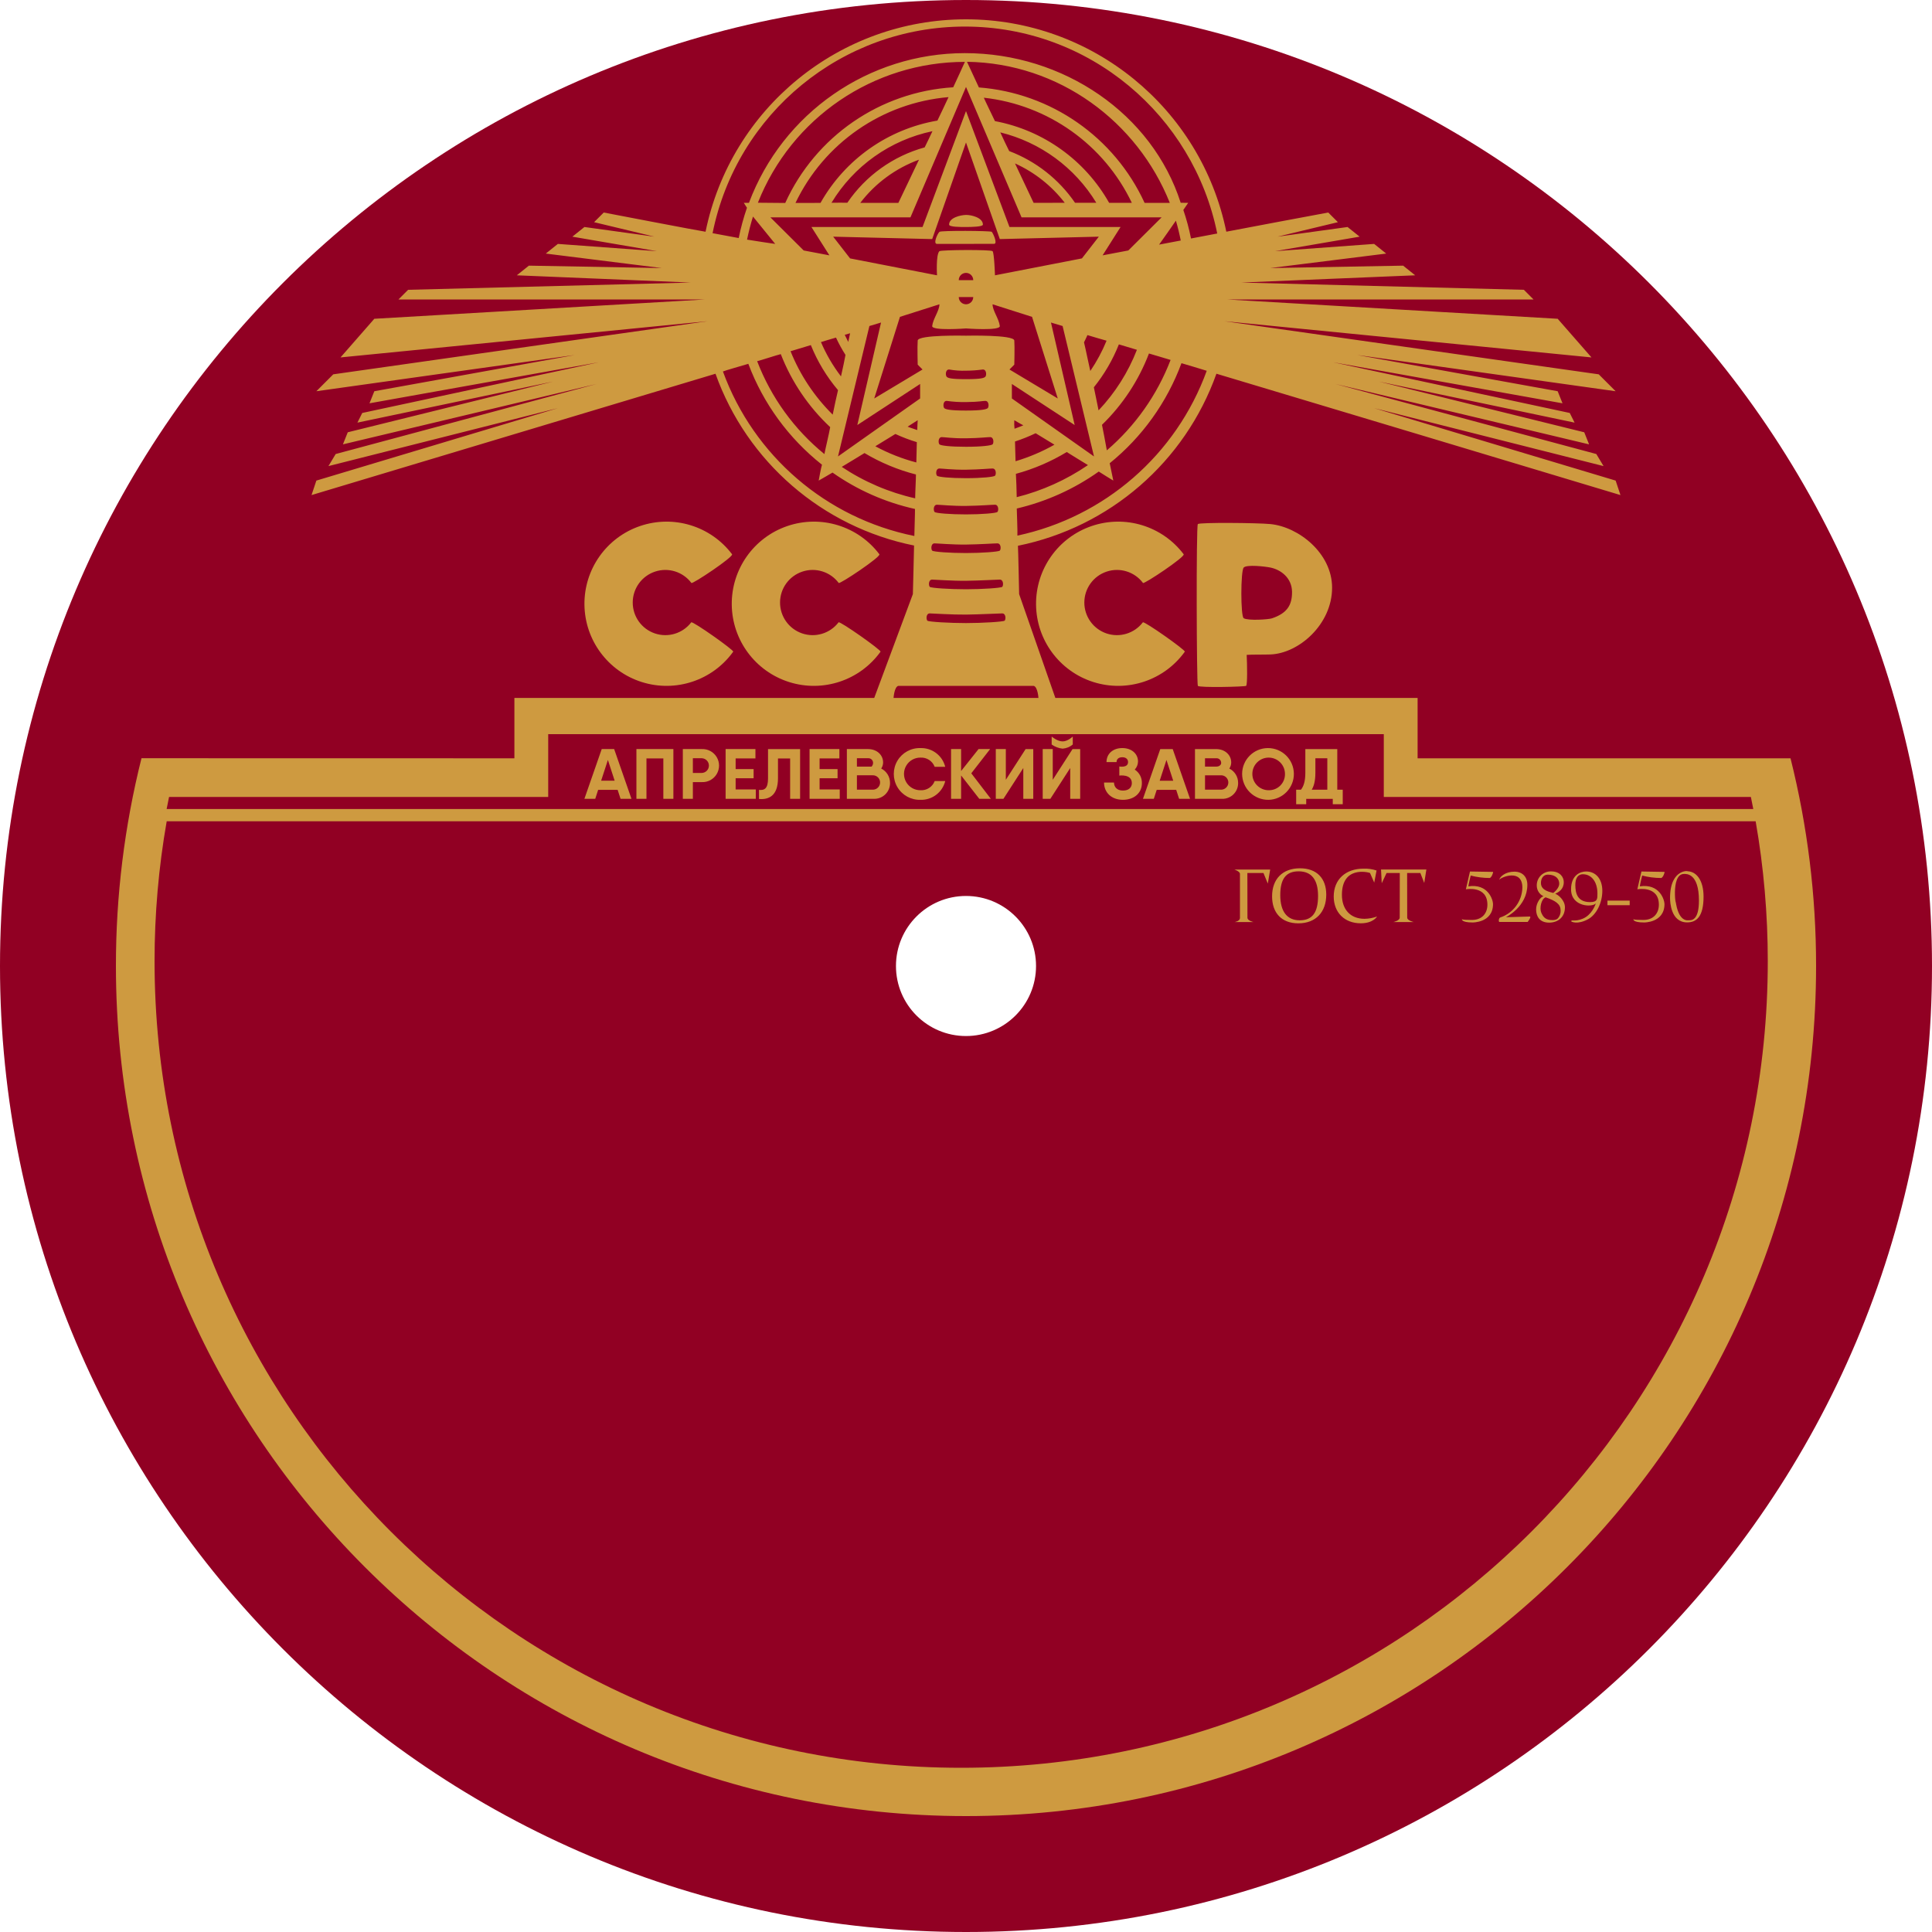
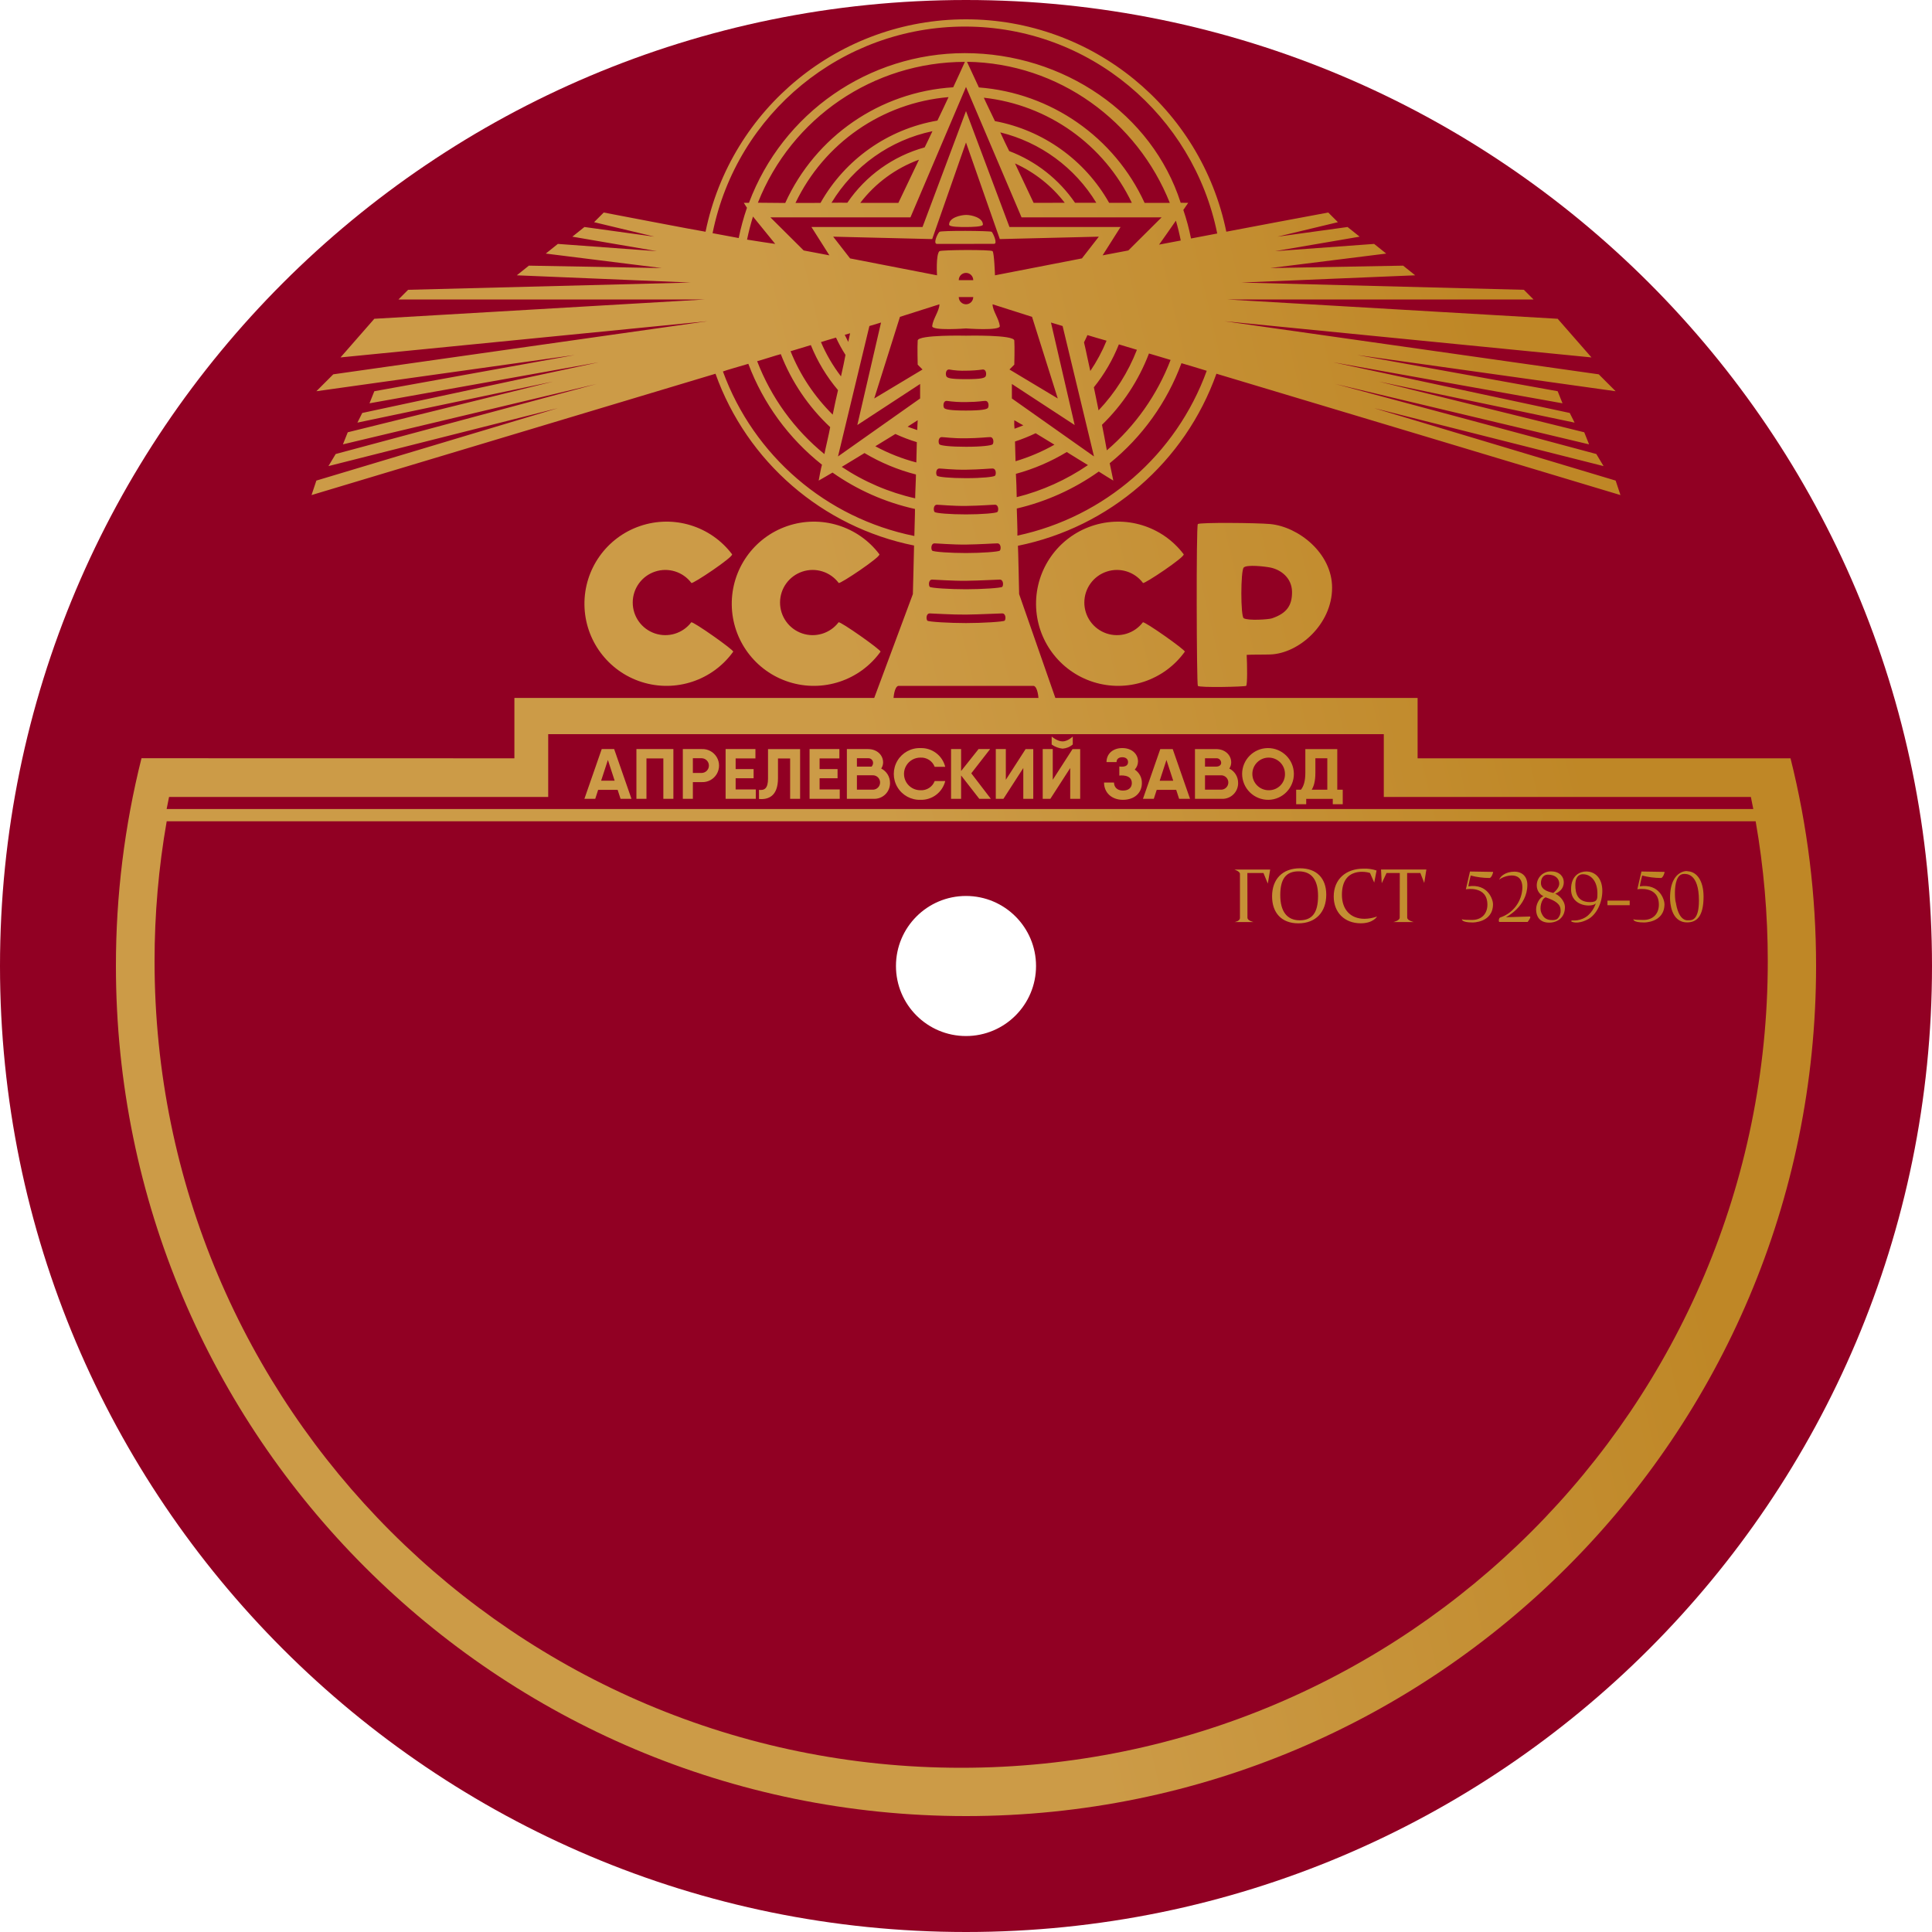
<svg xmlns="http://www.w3.org/2000/svg" viewBox="0 0 800 800">
  <defs>
-     <style>.cls-1 { fill: #910023; } .cls-1, .cls-2 { fill-rule: evenodd; } .cls-2 { fill: #ce9a40; }</style>
+     <style>.cls-1 { fill: #910023; } .cls-1, .cls-2 { fill-rule: evenodd; } .cls-2 { fill: url(#gold); }</style>
+     <linearGradient id="gold" x1="40%" y1="25%" x2="80%" y2="15%">
+       <stop offset="0%" stop-color="#cc9b47" />
+       <stop offset="100%" stop-color="#bf8726" />
+     </linearGradient>
  </defs>
  <path id="background_red" class="cls-1" d="M400,0C620.914,0,800,179.086,800,400S620.914,800,400,800,0,620.914,0,400,179.086,0,400,0Zm0,371a29,29,0,1,1-29,29A29,29,0,0,1,400,371Z" />
  <path id="foreground" class="cls-2" d="M516.51,361.5h6.666l1.8,4.372,0.976-5.814H511.115s2.325,0.752,2.325,1.8v18.231c0,1.4-2.263,1.721-2.263,1.721h7.937s-2.573-.519-2.573-1.8S516.51,361.5,516.51,361.5Zm21.223-.7c5.478,0,8.046,3.638,8.046,10.17,0,6.965-2.408,10.107-7.6,10.107-5.271,0-8.046-3.694-8.046-10.433C530.137,364.027,532.421,360.8,537.733,360.8Zm0.551-1.256c-7.23,0-11.542,4.46-11.542,11.612,0,6.862,3.956,11.177,10.875,11.177,7.292,0,11.558-4.739,11.558-11.891C549.175,363.7,545.224,359.542,538.284,359.542ZM570,360.457a15.012,15.012,0,0,0-5.472-.76c-7.277,0-12.263,4.429-12.263,11.519,0,6.655,4.516,11.1,11.193,11.1,5.2,0,6.744-2.806,6.744-2.806a15.88,15.88,0,0,1-5.194.945c-5.85,0-9.348-3.886-9.348-9.922,0-11.9,10.556-9.474,11.627-9.053l1.752,3.984ZM585.42,381.8s-2.728-.609-2.728-1.829-0.031-18.48-.031-18.48h5.472l1.613,4.124,0.883-5.566H571.855l0.295,5.675,2-4.233h5.472s-0.031,17.213-.031,18.48-2.635,1.829-2.635,1.829,6.87-.031,8.464,0h0ZM618.2,361.03c-1.657,0-9.513-.157-9.513-0.157l-1.7,7.366s8.915-1.679,8.915,6.372c0,3.6-2.243,6.325-6.419,6.325-4.795,0-4.123-.419-4.123-0.419s-0.522,1.458,4.418,1.458c-0.269,0,8.449.273,8.449-7.643,0-1.6-1.928-8.549-10.216-7.318,0.117-1.083.976-4.465,0.976-4.465a31.313,31.313,0,0,0,7.8,1.008c0.817,0,1.7-2.527,1.411-2.527h0Zm5.361,18.774s8.883-4.38,8.883-13.41c0-3.307-2.015-5.457-5.364-5.457-3.667,0-5.926,1.958-6.315,3.415,0.48-1.04,9.617-4.928,9.617,3.22a13.373,13.373,0,0,1-9.148,12.327c-0.688.195-.772,1.859-0.371,1.859h11.705s1.78-2.248.837-2.248Zm20.414-9.7c1.426-.706,3.55-1.81,3.55-4.852,0-2.17-1.664-4.418-5.178-4.418a5.768,5.768,0,0,0-6,6.108,4.89,4.89,0,0,0,2.806,4.186c-1.347.276-3.085,2.915-3.085,5.426,0,2.852,1.426,5.488,5.395,5.488,3.39,0,6.542-2.011,6.542-6.372C648.009,372.784,645.177,370.438,643.978,370.1Zm-0.8-.352c-1.065-.368-5.109-0.848-5.109-4.112,0-1.9.992-3.473,2.852-3.473,3.369,0,4.777,1.871,4.728,3.814C645.613,367.531,644.08,369.076,643.181,369.747ZM642.893,381c-3.05.031-3.979-1.444-4.7-3.132-0.754-1.769-.039-5.631,1.818-6.306,4.241,1.451,6.188,2.848,6.212,5.376a4.658,4.658,0,0,1-1.008,3.178S644.755,380.979,642.893,381Zm13.9-20.138c-2.5,0-6.248,1.55-6.248,7.379,0,7.379,8.959,7.538,10.279,5.8-0.3.78-1.712,4.856-5.488,6.387-3.452,1.4-4.729.183-4.729,1.086,0,0.106,2.522,1.506,6.946-.869,3.431-1.819,5.937-6.744,5.937-11.766C663.493,363.81,660.661,360.86,656.8,360.86Zm1.659,12.681c-5.292,0-6.139-3.674-6.139-7.085,0-4.651,2.878-4.449,3.147-4.449,3.452,0,6,3.007,6,7.968C661.462,372.084,661.555,373.541,658.455,373.541Zm7.159,1.287h9.209v-1.907h-9.209v1.907ZM698.6,360.767c1.592,0-7.069-1.732-7.069,11.084,0,1.716.351,10.093,7.069,10.093,4,0,6.806-2.5,6.806-10.7C705.4,364.467,702.422,360.767,698.6,360.767ZM699.4,381.06c-0.337,0-4.469,1.116-5.612-8.372,0.609,5.4-2.4-10.805,3.519-10.805,0.806,0,6.186-.532,6.186,11.022C703.5,381.132,700.438,381.06,699.4,381.06Zm-10.2-20.03c-1.657,0-9.513-.157-9.513-0.157l-1.7,7.366s8.915-1.679,8.915,6.372c0,3.6-2.243,6.325-6.419,6.325-4.795,0-4.123-.419-4.123-0.419s-0.522,1.458,4.418,1.458c-0.269,0,8.449.273,8.449-7.643,0-1.6-1.928-8.549-10.216-7.318,0.117-1.083.976-4.465,0.976-4.465a31.313,31.313,0,0,0,7.8,1.008c0.817,0,1.7-2.527,1.411-2.527h0Zm-432.24-30.256h4.519l-7.17-20.6H249.16l-7.17,20.6h4.489l1.2-3.708h8.074Zm-8.044-7.5,2.8-8.594,2.8,8.594h-5.6Zm29.914-13.1H263.528v20.6h4.158V314.057h6.99v16.717h4.157v-20.6Zm11.777,0h-7.863v20.6H286.9v-6.916h3.706A6.849,6.849,0,1,0,290.61,310.172Zm0,9.889H286.9v-6.092h3.706A3.047,3.047,0,0,1,290.61,320.061Zm14.007,6.828v-4.621h7.441v-3.8h-7.441v-4.415h8.195v-3.885H300.459v20.6h12.5v-3.885h-8.345Zm9.668,3.944c3.917,0.353,7.864-1.177,7.864-8.594v-8.182h5.031v16.717h4.127v-20.6H318.021v12.185c0,4.091-1.416,4.973-3.736,4.709v3.767Zm25.094-3.944v-4.621h7.441v-3.8h-7.441v-4.415h8.194v-3.885H335.221v20.6h12.5v-3.885h-8.345Zm25.515-8.653a4.561,4.561,0,0,0,.784-2.5c0-3.179-2.621-5.563-6.237-5.563h-8.767v20.6h11.208a6.468,6.468,0,0,0,6.658-6.563A6.605,6.605,0,0,0,364.894,318.236Zm-5.453-4.267a1.909,1.909,0,0,1,2.079,1.972,2.14,2.14,0,0,1-.633,1.5h-6.055v-3.473h4.609Zm1.9,13.008h-6.507v-5.945h6.537A2.973,2.973,0,1,1,361.339,326.977Zm19.822,4.209a10.234,10.234,0,0,0,10.243-7.77h-4.368a5.914,5.914,0,0,1-5.875,3.8,6.755,6.755,0,1,1,0-13.509,5.937,5.937,0,0,1,5.875,3.826H391.4a10.229,10.229,0,0,0-10.243-7.77A10.716,10.716,0,1,0,381.161,331.186Zm29.13-.412-8.1-10.566,7.8-10.036H405.2l-7.23,9.094v-9.094h-4.158v20.6h4.158v-9.683l7.532,9.683h4.79Zm13.434,0h4.128v-20.6h-3.164l-8.195,12.714V310.172h-4.157v20.6H415.5l8.225-12.744v12.744Zm11.747-22.485A9.592,9.592,0,0,0,440,310a7.388,7.388,0,0,0,4.209-1.711v-3.3S442.165,307,440,307c-2.2,0-4.528-2.008-4.528-2.008v3.3Zm7.682,22.485h4.128v-20.6h-3.164l-8.194,12.714V310.172h-4.158v20.6h3.164l8.224-12.744v12.744Zm26.72-12.1a5.028,5.028,0,0,0,1.355-3.355c0-3.179-2.621-5.563-6.507-5.563-3.917,0-6.538,2.384-6.538,5.8h4.158c0-1.148.783-2,2.38-2,1.566,0,2.38.853,2.38,2,0,2.517-3.615,1.825-3.615,1.825v3.767s5.182-.752,5.182,3.12c0,1.765-1.206,3.09-3.676,3.09-2.5,0-3.706-1.56-3.706-3.326H457.16c0,4.062,3.013,7.152,7.833,7.152,4.79,0,7.833-2.884,7.833-6.916A6.427,6.427,0,0,0,469.874,318.678Zm18.375,12.1h4.519l-7.17-20.6h-5.152l-7.17,20.6h4.489l1.205-3.708h8.074Zm-8.044-7.5,2.8-8.594,2.8,8.594h-5.6Zm28.83-5.033a4.56,4.56,0,0,0,.783-2.5c0-3.179-2.621-5.563-6.237-5.563h-8.767v20.6h11.208a6.468,6.468,0,0,0,6.658-6.563A6.606,6.606,0,0,0,509.035,318.236Zm-5.454-4.267a1.909,1.909,0,0,1,2.079,1.972c0,0.543-.492,1.493-2.1,1.493-1.025,0-4.6.02-4.59,0.008v-3.473h4.609Zm1.9,13.008h-6.507v-5.945h6.538A2.973,2.973,0,1,1,505.479,326.977Zm19.792,4.209a10.715,10.715,0,1,0-10.937-10.713A10.767,10.767,0,0,0,525.271,331.186Zm0-3.973a6.755,6.755,0,1,1,6.809-6.74A6.6,6.6,0,0,1,525.271,327.213Zm28.467-.236v-16.8H540.512v9.742c0,3.708-.753,5.709-1.807,7.063h-1.989v6.035h4.158v-2.238h11v2.238H556v-6.035h-2.26Zm-10.574,0c0.813-1.324,1.506-3.414,1.506-7v-6h4.941v13.008h-6.447ZM356.227,84a53.85,53.85,0,0,1,24.307-17.872C379.437,68.378,372,84,372,84S356.534,83.969,356.227,84ZM420,141c0.2,2.465,0,10,0,10l-2,2,20,12-10.654-33.8s-15.73-5-16.346-5.2c0,2.671,2.665,5.98,3,9,0.232,2.089-14,1-14,1s-14.232,1.089-14-1c0.335-3.02,3-6.329,3-9-0.616.2-16.346,5.2-16.346,5.2L362,165l20-12-2-2s-0.2-7.535,0-10,20-2,20-2S419.8,138.535,420,141Zm-39,24-34,24,13-54,4.818-1.445L355,176l26-17v6Zm26-72c0-2.874-4.745-4.038-7-4s-7,1.12-7,4c0,1.032,4.783,1,7,1S407,93.924,407,93Zm4,11c0.694,0.694,1,10,1,10l36-7,7-9-41,1L400,59,386,99l-41-1,7,9,36,7s-0.533-8.577,1-10C389.971,103.445,410.306,103.306,411,104Zm8,61,34,24-13-54-4.818-1.445L445,176l-26-17v6Zm-7.393-64.029c1.66,0-.467-4.55-0.967-4.988S389.6,95.406,389,96c-0.943.929-2.681,5-1,5C389.213,101,410.918,100.971,411.607,100.971ZM392,156c-0.511-.511-0.616-3,1-3a33.371,33.371,0,0,0,7.03.493A52.878,52.878,0,0,0,407,153c1.6,0.017,1.529,2.522,1,3s-1.408,1-8,1S392.511,156.511,392,156Zm31.748,20.112q-1.8.759-3.651,1.409A19.516,19.516,0,0,1,420,174S423.021,175.788,423.748,176.112Zm34.46-35.038a68.8,68.8,0,0,1-6.735,12.549c-0.619-2.546-1.884-8.987-2.611-11.865,0.5-.987,1.069-2.177,1.419-3C451.737,139.171,456.993,140.793,458.208,141.074Zm-13.056-57.1a57.911,57.911,0,0,0-27.263-21.417c-0.4-.7-3.117-6.425-3.687-7.739a64.542,64.542,0,0,1,39.76,29.156C452.813,83.972,446.561,83.948,445.152,83.973Zm-93.9,57.617-1.461-2.953L352,138ZM319,90l13.788,13.712,10.65,2.021L336,94h46l18-48,18,48h46l-7.438,11.733,10.65-2.021L481,90H423L400,36,377,90H319Zm25.805,81.694a77.584,77.584,0,0,1-17.458-26.258c1.342-.4,6.492-1.986,8.406-2.537a68.85,68.85,0,0,0,11.256,18.66C346.6,163.24,345.3,169.08,344.805,171.694Zm34.627,19.8a76.49,76.49,0,0,1-16.977-6.706c1.217-.743,7.529-4.624,8.3-5.087a68.282,68.282,0,0,0,8.885,3.38C379.587,184.229,379.443,190.333,379.432,191.489Zm79.839-107.5a68.907,68.907,0,0,0-47.289-33.846c-1.018-2.158-4.136-8.539-4.605-9.689A77.361,77.361,0,0,1,468.672,84C466.679,83.995,461.01,83.986,459.271,83.985Zm11.5,60.857a77.228,77.228,0,0,1-15.873,25.07c-0.3-1.644-1.693-8.178-1.956-9.545a68.85,68.85,0,0,0,10.36-17.774C464.464,142.95,469.521,144.478,470.773,144.842Zm-34.155,39.29a77.873,77.873,0,0,1-16.1,6.842c-0.056-2.139-.2-6.455-0.225-8.165a70.746,70.746,0,0,0,8.542-3.424C429.92,180.073,435,183.155,436.618,184.132Zm-95.246,3.888a92.282,92.282,0,0,1-27.846-38.462c1.508-.367,8.23-2.57,9.782-2.931a82.316,82.316,0,0,0,20.456,30.234C343.357,179.324,341.664,186.337,341.372,188.02Zm37.582,18.319a90.848,90.848,0,0,1-30.405-13.026c1.1-.628,8.379-5.084,9.426-5.72a80.559,80.559,0,0,0,21.3,8.874C379.3,197.722,378.934,204.8,378.954,206.339Zm105.759-57.3a93.368,93.368,0,0,1-26.393,37.426c-0.339-2.068-1.788-9.562-2.008-10.57a81.7,81.7,0,0,0,19.452-29.528C476.645,146.664,483.14,148.53,484.713,149.041ZM450.5,192.586a92.012,92.012,0,0,1-29.5,13.279c0-2.372-.233-7.819-0.339-9.657a82.333,82.333,0,0,0,21.06-9.032C442.422,187.65,449.563,192.023,450.5,192.586ZM313.828,83.944a92.21,92.21,0,0,1,85.714-58.323c-0.137.307-4.166,9.208-4.835,10.524a81.976,81.976,0,0,0-69.559,47.9C323.781,84.041,315.906,83.944,313.828,83.944Zm15.562,0.094a77.534,77.534,0,0,1,63.385-43.824c-0.75,1.517-3.67,7.9-4.608,9.716a68.97,68.97,0,0,0-48.412,34.086C339.25,84.016,329.968,84.038,329.39,84.038Zm49.22,137.906a106.927,106.927,0,0,1-79.262-68.123c0.8-.368,8.018-2.425,10.519-3.168a96.707,96.707,0,0,0,30.5,41.777c-0.373,1-1.365,6.57-1.365,6.57s5.4-3.088,5.729-3.317a95.149,95.149,0,0,0,34.144,15.072C378.926,212.024,378.628,220.148,378.61,221.944ZM488.9,83.964C477.125,47.167,440.405,22,399.5,22a95.509,95.509,0,0,0-89.371,61.985C309.659,84.018,308,84,308,84s1.18,1.83,1.3,2.039a98.915,98.915,0,0,0-3.418,12.53c-2.14-.415-9.352-1.762-10.82-2.017A106.624,106.624,0,0,1,399.5,11c51.686,0,94.645,36.884,104.53,85.686-0.535.12-10.3,1.959-10.86,2.067a90.851,90.851,0,0,0-3.177-11.818C490.246,86.555,492,84,492,84S489.678,84,488.9,83.964ZM428,84s-6.3-13.359-7.711-16.328A54.126,54.126,0,0,1,440.88,83.965C439.638,83.965,428,84,428,84Zm71.682,69.536a107.219,107.219,0,0,1-78.4,68.25c0.109-1.768-.231-9.3-0.256-11.218a96.772,96.772,0,0,0,33.947-15.308C455.316,195.545,461,199,461,199s-1.355-6.5-1.494-7.182a96.21,96.21,0,0,0,29.714-41.431C490.192,150.692,498.021,152.968,499.682,153.536ZM486.913,91.374c0.774,2.577,1.462,5.441,2.009,8.216-1.835.316-8.964,1.7-8.964,1.7S486.689,91.806,486.913,91.374Zm-12.96-7.369a82.426,82.426,0,0,0-68.616-47.8c-0.689-1.449-4.805-10.376-4.93-10.615,38.181,0.547,70.593,24.82,83.987,58.42C482.848,83.975,475.949,84.022,473.953,84.005ZM213,289v25s-137.846-.032-154.411-0.032A352.731,352.731,0,0,0,48,400c0,194.4,157.6,352,352,352S752,594.4,752,400a352.725,352.725,0,0,0-10.582-86L587,314V289H437l-15-43s-0.38-18.817-.494-20.009a110.522,110.522,0,0,0,82.19-71.242C505.143,155.124,671,205,671,205l-2-6L569,169l95,24-3-5L553,159l105,25-2-5-85-21,81,17-2-4-98-21,95,17-2-5-83-15,107,15-7-7L507,133l152,15-14-16-137-8H635l-4-4-117-3,72-3-5-4-55,1,48-6-5-4-41,3,35-6-5-4-29,4,25-6-4-4s-41.512,7.744-42.212,7.94a110.061,110.061,0,0,0-215.634.017C289.62,95.619,250,88,250,88l-4,4,25,6-29-4-5,4,35,6-41-3-5,4,48,6-55-1-5,4,72,3-117,3-4,4H292l-137,8-14,16,152-15L138,155l-7,7,107-15-83,15-2,5,95-17-98,21-2,4,81-17-85,21-2,5,105-25L139,188l-3,5,95-24L131,199l-2,6s166.137-49.878,167.273-50.24a110.47,110.47,0,0,0,82.22,71.13c0,1.384-.493,20.11-0.493,20.11l-16,43H213Zm157,0s0.3-4.651,2-5h56c1.7,0.349,2,5,2,5H370Zm9.807-110.922c-1.35-.424-3.989-1.4-3.989-1.4L380,174S379.817,177.134,379.807,178.078ZM321,101s-9.041-1.307-11.657-1.781a97.8,97.8,0,0,1,2.455-9.546C312.268,90.272,321,101,321,101Zm23.305-17.039a64.239,64.239,0,0,1,41.8-29.636c-0.782,1.607-2.529,5.412-3.219,6.7a57.1,57.1,0,0,0-32,22.892l-0.02.029C350.218,83.948,345,83.9,344.305,83.961Zm3.928,71.884a65.615,65.615,0,0,1-8.291-14.195c1.3-.369,4.18-1.315,6.228-1.859a60.267,60.267,0,0,0,3.928,7.173C349.848,148.471,348.833,153.237,348.233,155.845ZM403,116a3,3,0,0,0-6,0h6Zm0,7a3,3,0,0,1-6,0h6Zm-12,46c-0.511-.511-0.616-3,1-3a51.715,51.715,0,0,0,8.03.493c5.671-.067,6.787-0.506,7.97-0.493,1.6,0.017,1.529,2.522,1,3s-2.408,1-9,1S391.511,169.511,391,169Zm-2,15c-0.511-.511-0.616-3,1-3,1.143,0,4.364.56,10.03,0.493s8.787-.506,9.97-0.493c1.6,0.017,1.529,2.522,1,3s-4.408,1-11,1S389.511,184.511,389,184Zm-1,13c-0.511-.511-0.616-3,1-3,1.143,0,5.364.56,11.03,0.493s9.787-.506,10.97-0.493c1.6,0.017,1.529,2.522,1,3s-5.408,1-12,1S388.511,197.511,388,197Zm-1,15c-0.511-.511-0.616-3,1-3,1.143,0,6.364.56,12.03,0.493S410.817,208.987,412,209c1.6,0.017,1.529,2.522,1,3s-6.408,1-13,1S387.511,212.511,387,212Zm-1,16c-0.511-.511-0.616-3,1-3,1.143,0,7.364.56,13.03,0.493S411.817,224.987,413,225c1.6,0.017,1.529,2.522,1,3s-7.408,1-14,1S386.511,228.511,386,228Zm-1,15c-0.511-.511-0.616-3,1-3,1.143,0,8.364.56,14.03,0.493S412.817,239.987,414,240c1.6,0.017,1.529,2.522,1,3s-8.408,1-15,1S385.511,243.511,385,243Zm-1,14c-0.511-.511-0.616-3,1-3,1.143,0,9.364.56,15.03,0.493S413.817,253.987,415,254c1.6,0.017,1.529,2.522,1,3s-9.408,1-16,1S384.511,257.511,384,257Zm-80.866-27.491a34,34,0,1,0,.469,40.347c0.5-.567-16.834-12.788-17.372-12.164a13.5,13.5,0,1,1,.063-16.3C286.719,242,303.848,230.562,303.134,229.509Zm61,0a34,34,0,1,0,.469,40.347c0.5-.567-16.834-12.788-17.372-12.164a13.5,13.5,0,1,1,.062-16.3C347.719,242,364.848,230.562,364.134,229.509Zm126,0a34,34,0,1,0,.469,40.347c0.5-.567-16.834-12.788-17.372-12.164a13.5,13.5,0,1,1,.062-16.3C473.719,242,490.848,230.562,490.134,229.509ZM526,217c11.672,1.122,25.591,12.036,25.591,26.359,0,15.142-13.748,27.227-25.591,27.641-2.756.1-7.512,0-9.771,0.17,0.208,4.054.328,12.445-.229,12.83s-19.482.828-20,0-0.725-66.275,0-67S520.618,216.482,526,217Zm-11,39c1.831,1.083,10.284.516,11.67,0.047,6.088-2.057,8.415-5.293,8.33-11.047-0.084-5.7-4.621-9.126-9-10-2.236-.446-9.7-1.3-11,0S513.679,255.218,515,256Zm211.979,84.073A336.493,336.493,0,0,1,732,398c0.006,184.463-149.537,334-334,334S64,582.463,64,398a334.607,334.607,0,0,1,5.029-57.927h657.95ZM69,335l1-5H227V304H573v26H725l1,5H69Z" />
</svg>
